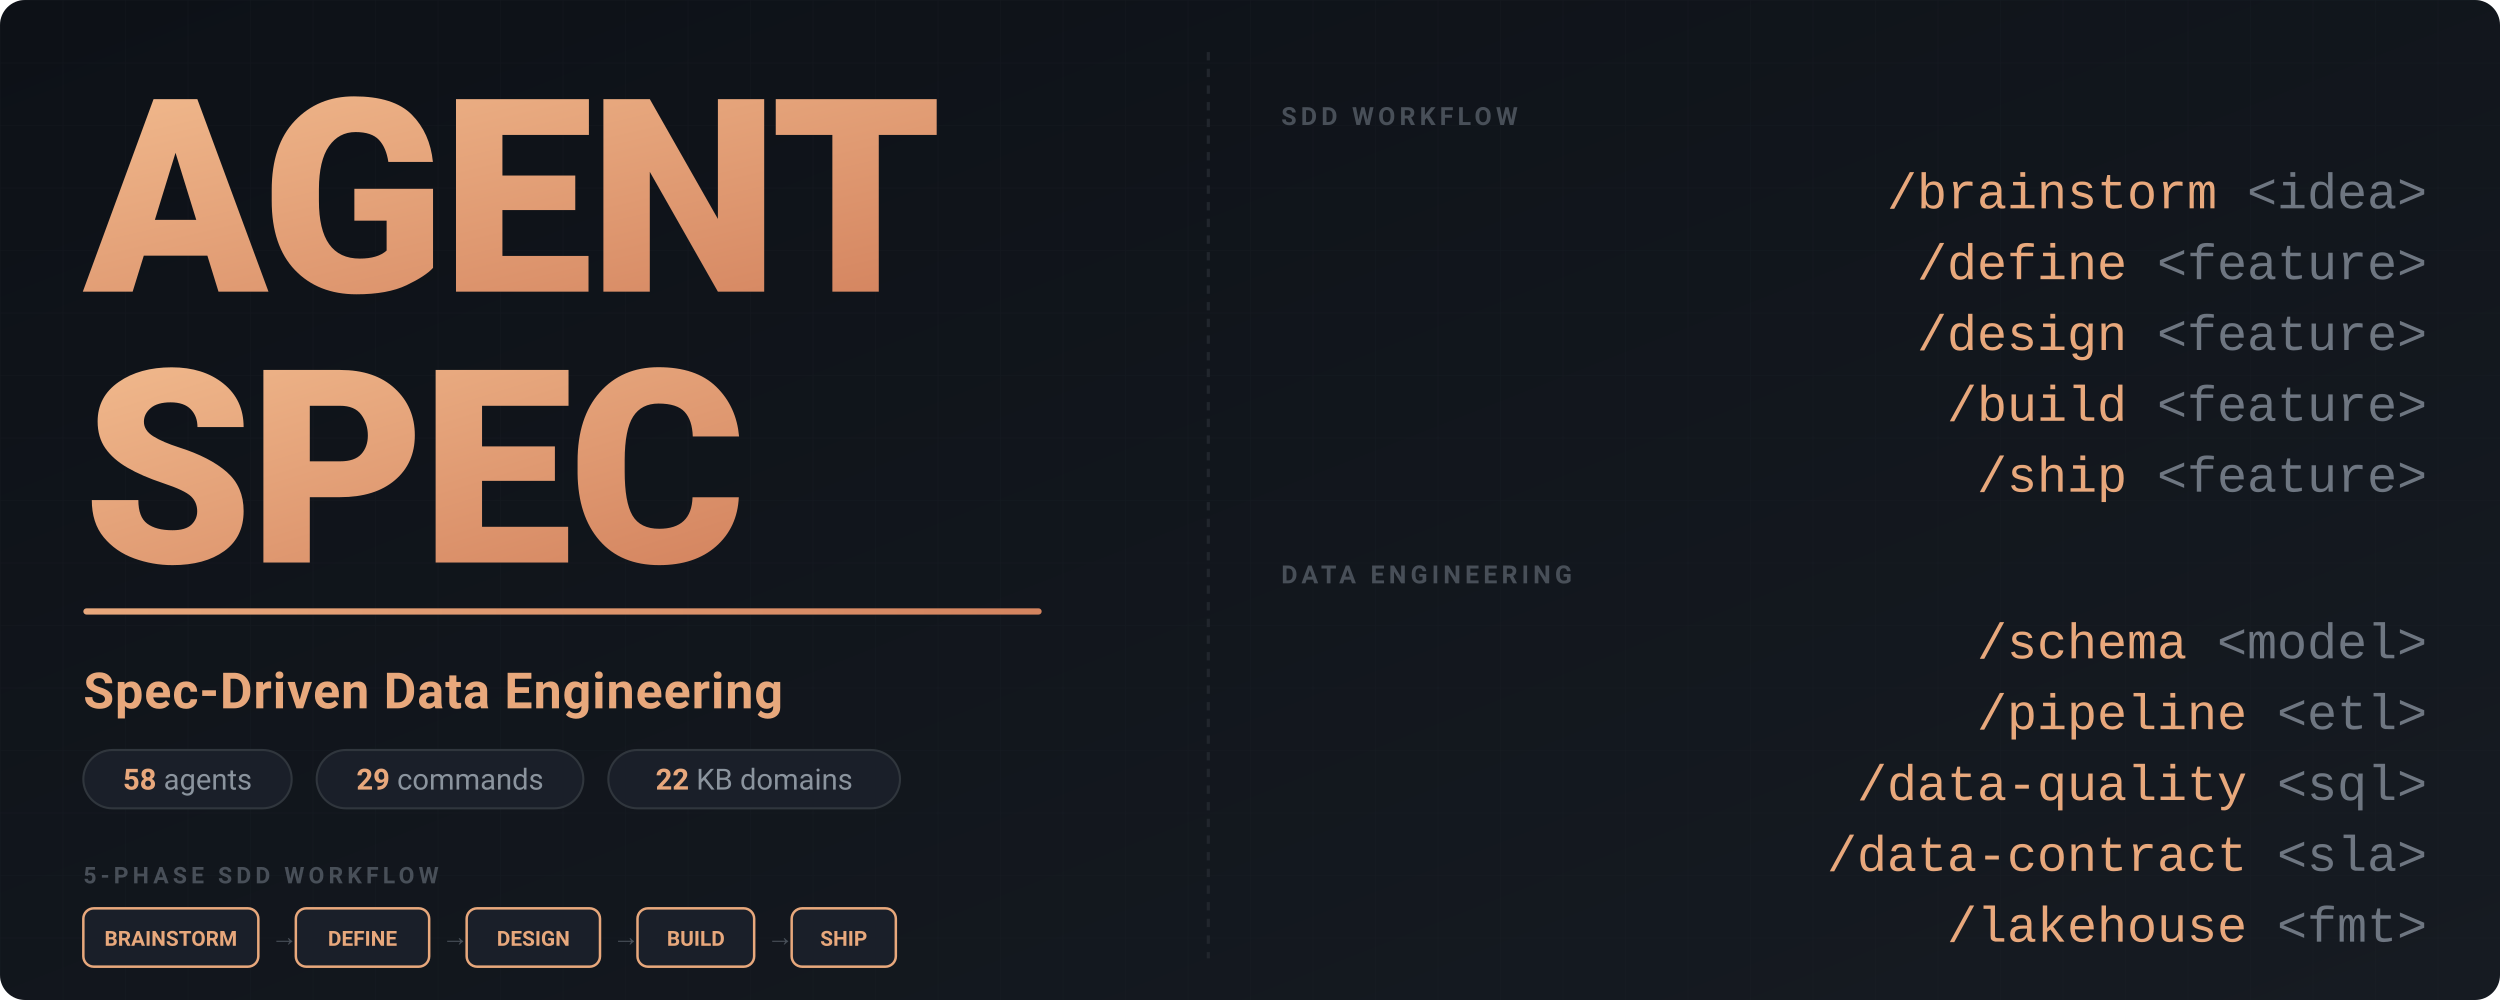
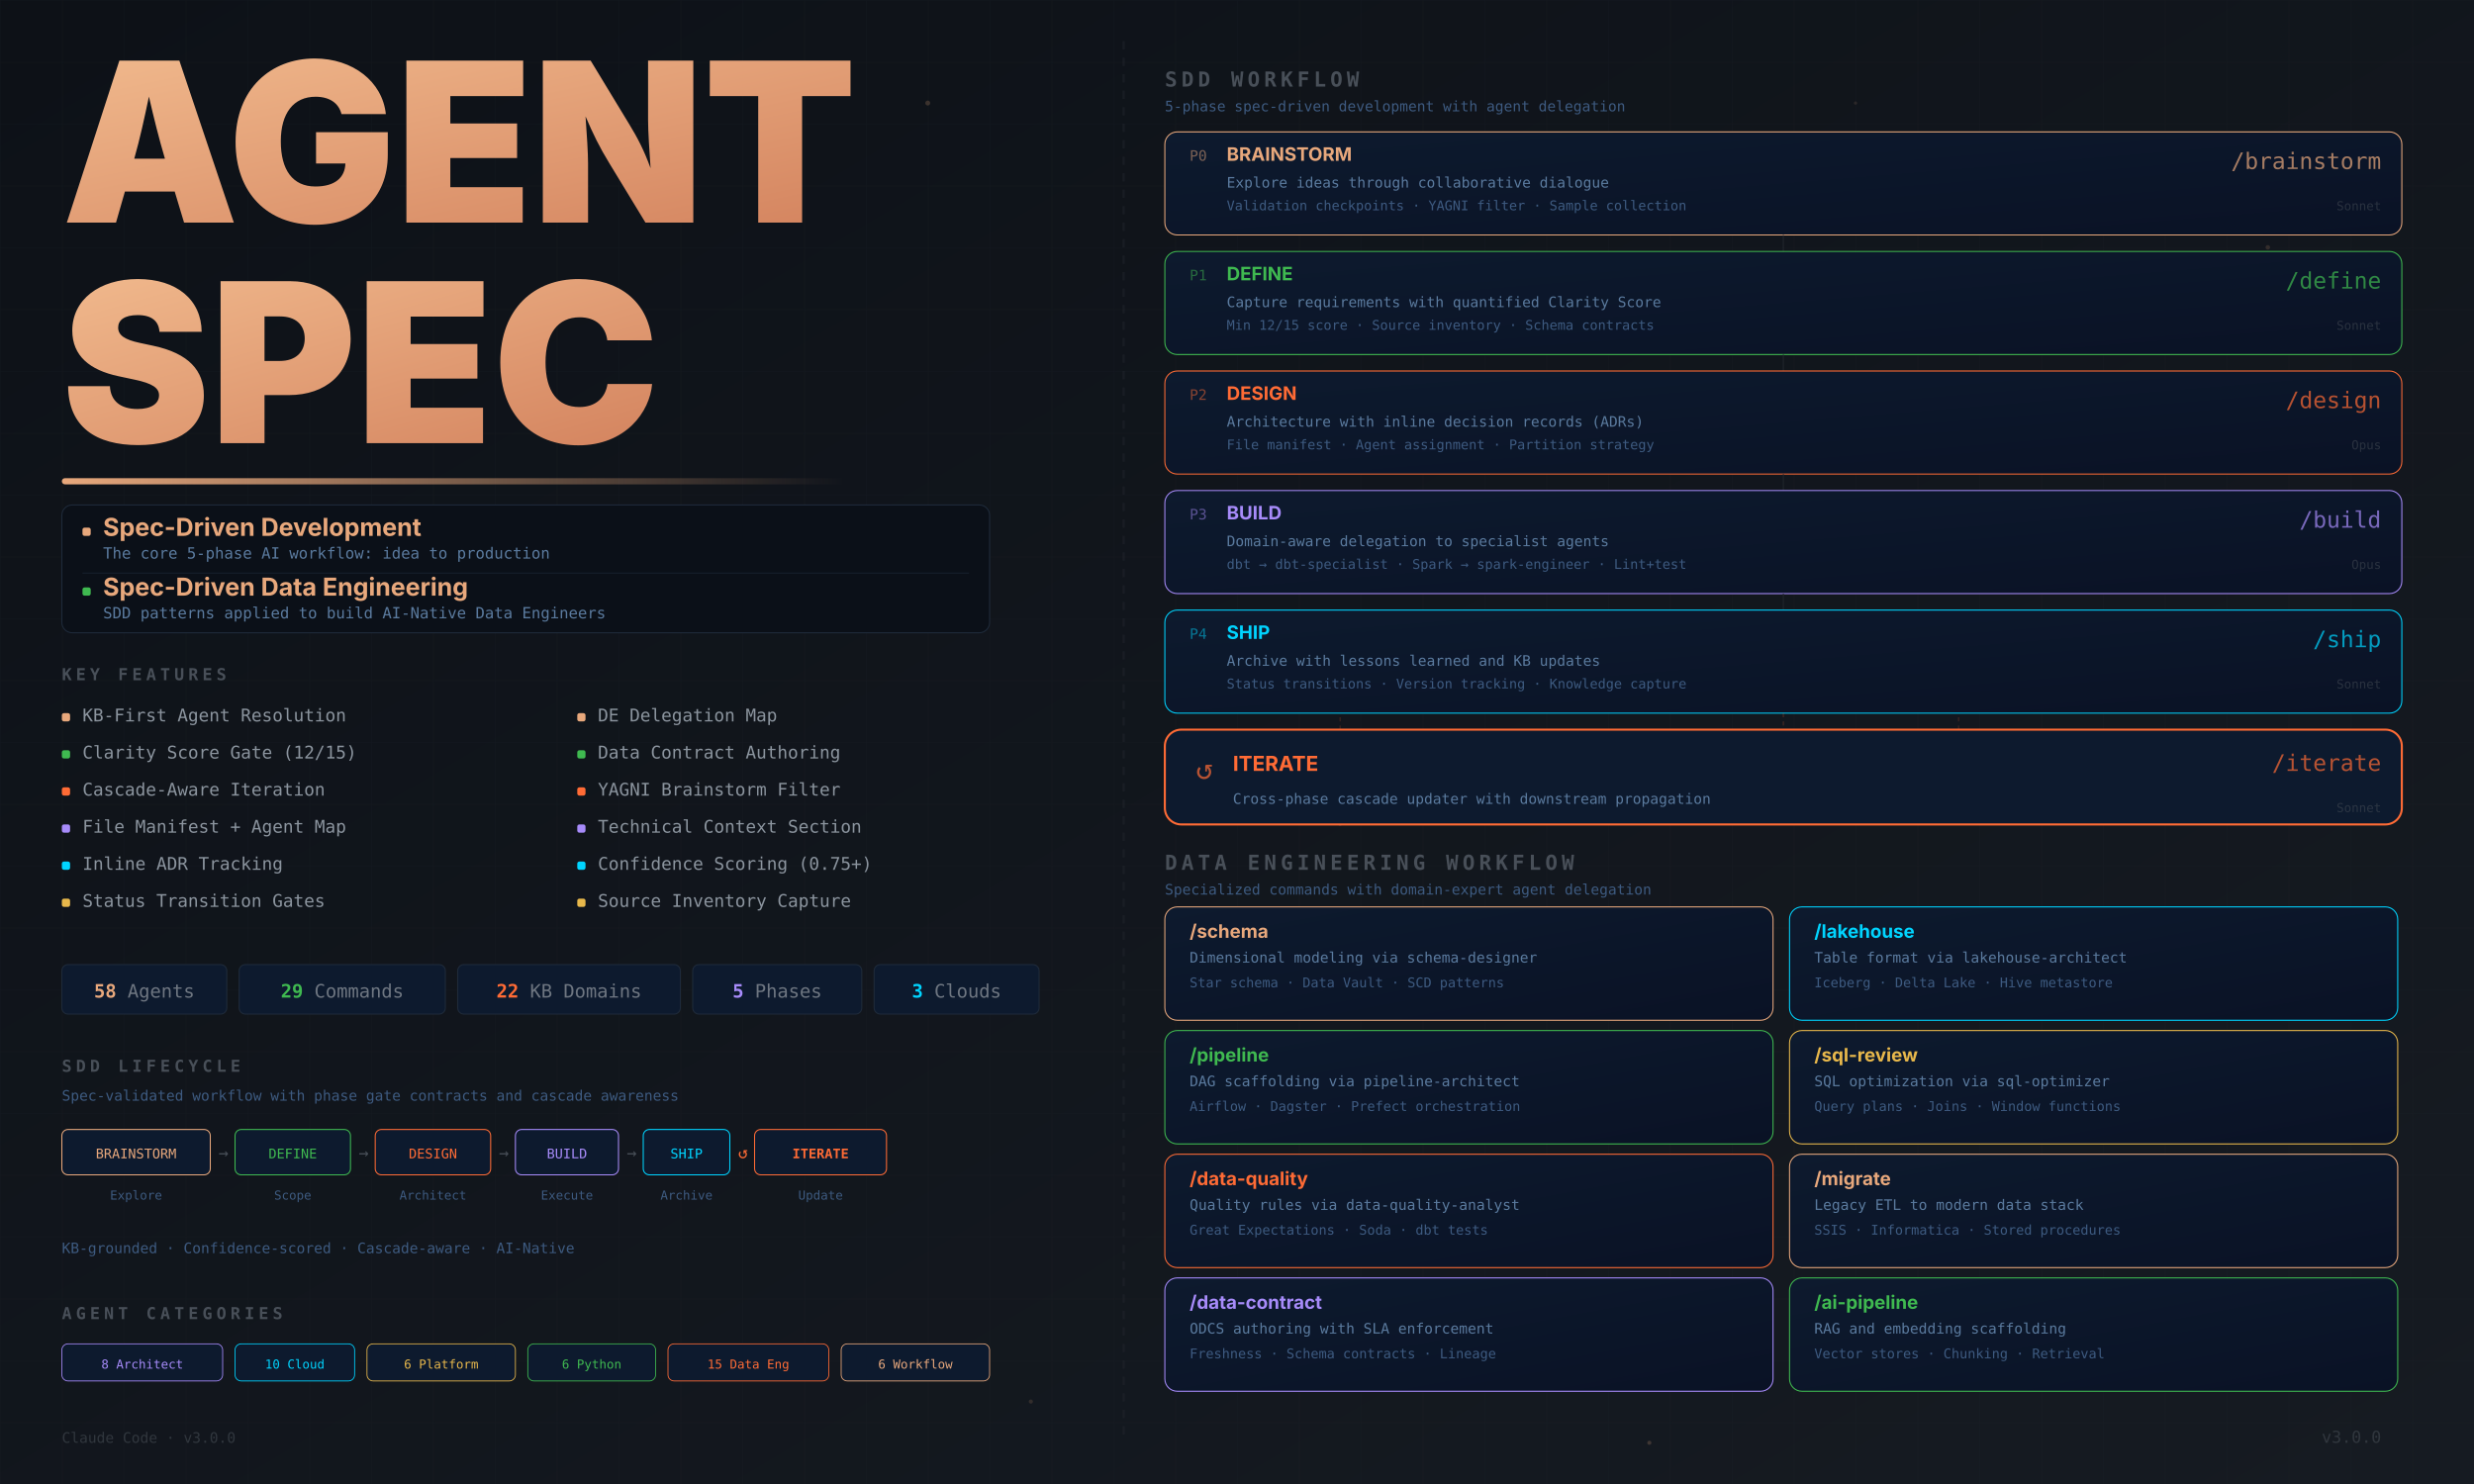
- <svg xmlns="http://www.w3.org/2000/svg" viewBox="0 0 1200 480" width="1200" height="480">
+ <svg xmlns="http://www.w3.org/2000/svg" viewBox="0 0 1200 720" width="1200" height="720">
  <defs>
-     <linearGradient id="bgGrad" x1="0%" y1="0%" x2="100%" y2="100%">
-       <stop offset="0%" style="stop-color:#0d1117" />
-       <stop offset="100%" style="stop-color:#161b22" />
-     </linearGradient>
-     <linearGradient id="accentGrad" x1="0%" y1="0%" x2="100%" y2="0%">
-       <stop offset="0%" style="stop-color:#e8a87c" />
-       <stop offset="100%" style="stop-color:#d4845f" />
-     </linearGradient>
-     <linearGradient id="titleFade" x1="0%" y1="0%" x2="100%" y2="100%">
-       <stop offset="0%" style="stop-color:#f0b88c" />
-       <stop offset="100%" style="stop-color:#d4845f" />
-     </linearGradient>
+     <linearGradient id="bg" x1="0%" y1="0%" x2="100%" y2="100%">
+       <stop offset="0%" stop-color="#0d1117" />
+       <stop offset="100%" stop-color="#161b22" />
+     </linearGradient>
+     <linearGradient id="titleGrad" x1="0%" y1="0%" x2="100%" y2="100%">
+       <stop offset="0%" stop-color="#f0b88c" />
+       <stop offset="100%" stop-color="#d4845f" />
+     </linearGradient>
+     <linearGradient id="cardBg" x1="0%" y1="0%" x2="100%" y2="100%">
+       <stop offset="0%" stop-color="#0d1a2e" />
+       <stop offset="100%" stop-color="#0a1225" />
+     </linearGradient>
+     <linearGradient id="accentFade" x1="0%" y1="0%" x2="100%" y2="0%">
+       <stop offset="0%" stop-color="#e8a87c" />
+       <stop offset="100%" stop-color="#e8a87c" stop-opacity="0" />
+     </linearGradient>
+     <radialGradient id="iterateGlow" cx="50%" cy="50%" r="60%">
+       <stop offset="0%" stop-color="#ff6b35" stop-opacity="0.05" />
+       <stop offset="100%" stop-color="#ff6b35" stop-opacity="0" />
+     </radialGradient>
+     <pattern id="grid" width="30" height="30" patternUnits="userSpaceOnUse">
+       <path d="M 30 0 L 0 0 0 30" fill="none" stroke="#21262d" stroke-width="0.5" />
+     </pattern>
  </defs>
-   <rect width="1200" height="480" fill="url(#bgGrad)" rx="12" />
-   <pattern id="grid" width="30" height="30" patternUnits="userSpaceOnUse">
-     <path d="M 30 0 L 0 0 0 30" fill="none" stroke="#21262d" stroke-width="0.5" />
-   </pattern>
-   <rect width="1200" height="480" fill="url(#grid)" rx="12" opacity="0.3" />
-   <text x="40" y="140" font-family="system-ui, -apple-system, 'Segoe UI', Roboto, 'Helvetica Neue', Arial, sans-serif" font-size="130" fill="url(#titleFade)" font-weight="900" letter-spacing="-2">AGENT</text>
-   <text x="40" y="270" font-family="system-ui, -apple-system, 'Segoe UI', Roboto, 'Helvetica Neue', Arial, sans-serif" font-size="130" fill="url(#titleFade)" font-weight="900" letter-spacing="-2">SPEC</text>
-   <rect x="40" y="292" width="460" height="3" fill="url(#accentGrad)" rx="1.5" />
-   <text x="40" y="340" font-family="system-ui, -apple-system, 'Segoe UI', Roboto, 'Helvetica Neue', Arial, sans-serif" font-size="24" fill="#e8a87c" font-weight="600" letter-spacing="0.5">Spec-Driven Data Engineering</text>
-   <g font-family="system-ui, -apple-system, 'Segoe UI', Roboto, 'Helvetica Neue', Arial, sans-serif" font-size="14">
-     <rect x="40" y="360" width="100" height="28" fill="#1a1f29" stroke="#30363d" stroke-width="1" rx="14" />
-     <text x="90" y="379" text-anchor="middle" fill="#8b949e">
-       <tspan fill="#e8a87c" font-weight="bold">58</tspan> agents</text>
-     <rect x="152" y="360" width="128" height="28" fill="#1a1f29" stroke="#30363d" stroke-width="1" rx="14" />
-     <text x="216" y="379" text-anchor="middle" fill="#8b949e">
-       <tspan fill="#e8a87c" font-weight="bold">29</tspan> commands</text>
-     <rect x="292" y="360" width="140" height="28" fill="#1a1f29" stroke="#30363d" stroke-width="1" rx="14" />
-     <text x="362" y="379" text-anchor="middle" fill="#8b949e">
-       <tspan fill="#e8a87c" font-weight="bold">22</tspan> KB domains</text>
-   </g>
-   <g font-family="system-ui, -apple-system, 'Segoe UI', Roboto, 'Helvetica Neue', Arial, sans-serif">
-     <text x="40" y="424" font-size="11" fill="#484f58" font-weight="bold" letter-spacing="2">5-PHASE SDD WORKFLOW</text>
-     <rect x="40" y="436" width="84" height="28" fill="#1a1f29" stroke="#e8a87c" stroke-width="1.2" rx="5" />
-     <text x="82" y="454" font-size="10" fill="#e8a87c" text-anchor="middle" font-weight="bold">BRAINSTORM</text>
-     <text x="130" y="454" font-size="13" fill="#484f58">→</text>
-     <rect x="142" y="436" width="64" height="28" fill="#1a1f29" stroke="#e8a87c" stroke-width="1.2" rx="5" />
-     <text x="174" y="454" font-size="10" fill="#e8a87c" text-anchor="middle" font-weight="bold">DEFINE</text>
-     <text x="212" y="454" font-size="13" fill="#484f58">→</text>
-     <rect x="224" y="436" width="64" height="28" fill="#1a1f29" stroke="#e8a87c" stroke-width="1.2" rx="5" />
-     <text x="256" y="454" font-size="10" fill="#e8a87c" text-anchor="middle" font-weight="bold">DESIGN</text>
-     <text x="294" y="454" font-size="13" fill="#484f58">→</text>
-     <rect x="306" y="436" width="56" height="28" fill="#1a1f29" stroke="#e8a87c" stroke-width="1.2" rx="5" />
-     <text x="334" y="454" font-size="10" fill="#e8a87c" text-anchor="middle" font-weight="bold">BUILD</text>
-     <text x="368" y="454" font-size="13" fill="#484f58">→</text>
-     <rect x="380" y="436" width="50" height="28" fill="#1a1f29" stroke="#e8a87c" stroke-width="1.2" rx="5" />
-     <text x="405" y="454" font-size="10" fill="#e8a87c" text-anchor="middle" font-weight="bold">SHIP</text>
-   </g>
-   <line x1="580" y1="25" x2="580" y2="460" stroke="#21262d" stroke-width="1.5" stroke-dasharray="4,4" />
-   <text x="615" y="60" font-family="system-ui, -apple-system, 'Segoe UI', Roboto, sans-serif" font-size="12" fill="#484f58" font-weight="bold" letter-spacing="2">SDD WORKFLOW</text>
-   <g font-family="'SFMono-Regular', 'Cascadia Code', 'Fira Code', 'Courier New', monospace" font-size="24">
-     <text x="1165" y="100" text-anchor="end" fill="#6e7681">
-       <tspan fill="#e8a87c">/brainstorm</tspan> &lt;idea&gt;</text>
-     <text x="1165" y="134" text-anchor="end" fill="#6e7681">
-       <tspan fill="#e8a87c">/define</tspan> &lt;feature&gt;</text>
-     <text x="1165" y="168" text-anchor="end" fill="#6e7681">
-       <tspan fill="#e8a87c">/design</tspan> &lt;feature&gt;</text>
-     <text x="1165" y="202" text-anchor="end" fill="#6e7681">
-       <tspan fill="#e8a87c">/build</tspan> &lt;feature&gt;</text>
-     <text x="1165" y="236" text-anchor="end" fill="#6e7681">
-       <tspan fill="#e8a87c">/ship</tspan> &lt;feature&gt;</text>
-   </g>
-   <text x="615" y="280" font-family="system-ui, -apple-system, 'Segoe UI', Roboto, sans-serif" font-size="12" fill="#484f58" font-weight="bold" letter-spacing="2">DATA ENGINEERING</text>
-   <g font-family="'SFMono-Regular', 'Cascadia Code', 'Fira Code', 'Courier New', monospace" font-size="24">
-     <text x="1165" y="316" text-anchor="end" fill="#6e7681">
-       <tspan fill="#e8a87c">/schema</tspan> &lt;model&gt;</text>
-     <text x="1165" y="350" text-anchor="end" fill="#6e7681">
-       <tspan fill="#e8a87c">/pipeline</tspan> &lt;etl&gt;</text>
-     <text x="1165" y="384" text-anchor="end" fill="#6e7681">
-       <tspan fill="#e8a87c">/data-quality</tspan> &lt;sql&gt;</text>
-     <text x="1165" y="418" text-anchor="end" fill="#6e7681">
-       <tspan fill="#e8a87c">/data-contract</tspan> &lt;sla&gt;</text>
-     <text x="1165" y="452" text-anchor="end" fill="#6e7681">
-       <tspan fill="#e8a87c">/lakehouse</tspan> &lt;fmt&gt;</text>
-   </g>
+   <rect width="1200" height="720" fill="url(#bg)" />
+   <rect width="1200" height="720" fill="url(#grid)" opacity="0.25" />
+   <circle cx="80" cy="60" r="1" fill="#e8a87c" opacity="0.15" />
+   <circle cx="220" cy="140" r="0.8" fill="#e8a87c" opacity="0.1" />
+   <circle cx="450" cy="50" r="1.2" fill="#e8a87c" opacity="0.2" />
+   <circle cx="350" cy="400" r="0.8" fill="#e8a87c" opacity="0.12" />
+   <circle cx="500" cy="680" r="1" fill="#e8a87c" opacity="0.15" />
+   <circle cx="150" cy="550" r="0.9" fill="#e8a87c" opacity="0.1" />
+   <circle cx="700" cy="80" r="1" fill="#e8a87c" opacity="0.18" />
+   <circle cx="900" cy="50" r="0.8" fill="#e8a87c" opacity="0.12" />
+   <circle cx="1100" cy="120" r="1.1" fill="#e8a87c" opacity="0.15" />
+   <circle cx="1050" cy="650" r="0.9" fill="#e8a87c" opacity="0.1" />
+   <circle cx="800" cy="700" r="1" fill="#e8a87c" opacity="0.2" />
+   <circle cx="650" cy="400" r="0.8" fill="#e8a87c" opacity="0.12" />
+   <text x="30" y="108" font-family="system-ui, -apple-system, sans-serif" font-size="108" font-weight="900" fill="url(#titleGrad)">AGENT</text>
+   <text x="30" y="215" font-family="system-ui, -apple-system, sans-serif" font-size="108" font-weight="900" fill="url(#titleGrad)">SPEC</text>
+   <rect x="30" y="232" width="380" height="3" rx="1.5" fill="url(#accentFade)" />
+   <rect x="30" y="245" width="450" height="62" rx="5" fill="#0b1018" stroke="#1e2a3a" stroke-width="0.5" />
+   <rect x="40" y="256" width="4" height="4" rx="1" fill="#e8a87c" />
+   <text x="50" y="260" font-family="system-ui, -apple-system, sans-serif" font-size="12" font-weight="bold" fill="#e8a87c">Spec-Driven Development</text>
+   <text x="50" y="271" font-family="ui-monospace, monospace" font-size="7.5" fill="#5a7a9e">The core 5-phase AI workflow: idea to production</text>
+   <line x1="40" y1="278" x2="470" y2="278" stroke="#1e2a3a" stroke-width="0.3" />
+   <rect x="40" y="285" width="4" height="4" rx="1" fill="#3fb950" />
+   <text x="50" y="289" font-family="system-ui, -apple-system, sans-serif" font-size="12" font-weight="bold" fill="#e8a87c">Spec-Driven Data Engineering</text>
+   <text x="50" y="300" font-family="ui-monospace, monospace" font-size="7.5" fill="#5a7a9e">SDD patterns applied to build AI-Native Data Engineers</text>
+   <text x="30" y="330" font-family="ui-monospace, monospace" font-size="8" font-weight="bold" fill="#484f58" letter-spacing="2">KEY FEATURES</text>
+   <rect x="30" y="346" width="4" height="4" rx="1" fill="#e8a87c" />
+   <text x="40" y="350" font-family="ui-monospace, monospace" font-size="8.5" fill="#8b949e">KB-First Agent Resolution</text>
+   <rect x="30" y="364" width="4" height="4" rx="1" fill="#3fb950" />
+   <text x="40" y="368" font-family="ui-monospace, monospace" font-size="8.5" fill="#8b949e">Clarity Score Gate (12/15)</text>
+   <rect x="30" y="382" width="4" height="4" rx="1" fill="#ff6b35" />
+   <text x="40" y="386" font-family="ui-monospace, monospace" font-size="8.5" fill="#8b949e">Cascade-Aware Iteration</text>
+   <rect x="30" y="400" width="4" height="4" rx="1" fill="#a78bfa" />
+   <text x="40" y="404" font-family="ui-monospace, monospace" font-size="8.5" fill="#8b949e">File Manifest + Agent Map</text>
+   <rect x="30" y="418" width="4" height="4" rx="1" fill="#00d4ff" />
+   <text x="40" y="422" font-family="ui-monospace, monospace" font-size="8.5" fill="#8b949e">Inline ADR Tracking</text>
+   <rect x="30" y="436" width="4" height="4" rx="1" fill="#e8b84b" />
+   <text x="40" y="440" font-family="ui-monospace, monospace" font-size="8.5" fill="#8b949e">Status Transition Gates</text>
+   <rect x="280" y="346" width="4" height="4" rx="1" fill="#e8a87c" />
+   <text x="290" y="350" font-family="ui-monospace, monospace" font-size="8.5" fill="#8b949e">DE Delegation Map</text>
+   <rect x="280" y="364" width="4" height="4" rx="1" fill="#3fb950" />
+   <text x="290" y="368" font-family="ui-monospace, monospace" font-size="8.5" fill="#8b949e">Data Contract Authoring</text>
+   <rect x="280" y="382" width="4" height="4" rx="1" fill="#ff6b35" />
+   <text x="290" y="386" font-family="ui-monospace, monospace" font-size="8.5" fill="#8b949e">YAGNI Brainstorm Filter</text>
+   <rect x="280" y="400" width="4" height="4" rx="1" fill="#a78bfa" />
+   <text x="290" y="404" font-family="ui-monospace, monospace" font-size="8.5" fill="#8b949e">Technical Context Section</text>
+   <rect x="280" y="418" width="4" height="4" rx="1" fill="#00d4ff" />
+   <text x="290" y="422" font-family="ui-monospace, monospace" font-size="8.5" fill="#8b949e">Confidence Scoring (0.75+)</text>
+   <rect x="280" y="436" width="4" height="4" rx="1" fill="#e8b84b" />
+   <text x="290" y="440" font-family="ui-monospace, monospace" font-size="8.5" fill="#8b949e">Source Inventory Capture</text>
+   <rect x="30" y="468" width="80" height="24" rx="3" fill="#0d1a2e" stroke="#1e2a3a" stroke-width="0.5" />
+   <text x="70" y="484" font-family="ui-monospace, monospace" font-size="9" fill="#6e7681" text-anchor="middle">
+     <tspan font-weight="bold" fill="#e8a87c">58</tspan> Agents</text>
+   <rect x="116" y="468" width="100" height="24" rx="3" fill="#0d1a2e" stroke="#1e2a3a" stroke-width="0.5" />
+   <text x="166" y="484" font-family="ui-monospace, monospace" font-size="9" fill="#6e7681" text-anchor="middle">
+     <tspan font-weight="bold" fill="#3fb950">29</tspan> Commands</text>
+   <rect x="222" y="468" width="108" height="24" rx="3" fill="#0d1a2e" stroke="#1e2a3a" stroke-width="0.5" />
+   <text x="276" y="484" font-family="ui-monospace, monospace" font-size="9" fill="#6e7681" text-anchor="middle">
+     <tspan font-weight="bold" fill="#ff6b35">22</tspan> KB Domains</text>
+   <rect x="336" y="468" width="82" height="24" rx="3" fill="#0d1a2e" stroke="#1e2a3a" stroke-width="0.5" />
+   <text x="377" y="484" font-family="ui-monospace, monospace" font-size="9" fill="#6e7681" text-anchor="middle">
+     <tspan font-weight="bold" fill="#a78bfa">5</tspan> Phases</text>
+   <rect x="424" y="468" width="80" height="24" rx="3" fill="#0d1a2e" stroke="#1e2a3a" stroke-width="0.5" />
+   <text x="464" y="484" font-family="ui-monospace, monospace" font-size="9" fill="#6e7681" text-anchor="middle">
+     <tspan font-weight="bold" fill="#00d4ff">3</tspan> Clouds</text>
+   <text x="30" y="520" font-family="ui-monospace, monospace" font-size="8" font-weight="bold" fill="#484f58" letter-spacing="2">SDD LIFECYCLE</text>
+   <text x="30" y="534" font-family="ui-monospace, monospace" font-size="7" fill="#3d5a80">Spec-validated workflow with phase gate contracts and cascade awareness</text>
+   <rect x="30" y="548" width="72" height="22" rx="3" fill="#0d1a2e" stroke="#e8a87c" stroke-width="0.5" />
+   <text x="66" y="562" font-family="ui-monospace, monospace" font-size="6.5" fill="#e8a87c" text-anchor="middle">BRAINSTORM</text>
+   <text x="106" y="562" font-family="ui-monospace, monospace" font-size="8" fill="#484f58">→</text>
+   <rect x="114" y="548" width="56" height="22" rx="3" fill="#0d1a2e" stroke="#3fb950" stroke-width="0.5" />
+   <text x="142" y="562" font-family="ui-monospace, monospace" font-size="6.5" fill="#3fb950" text-anchor="middle">DEFINE</text>
+   <text x="174" y="562" font-family="ui-monospace, monospace" font-size="8" fill="#484f58">→</text>
+   <rect x="182" y="548" width="56" height="22" rx="3" fill="#0d1a2e" stroke="#ff6b35" stroke-width="0.5" />
+   <text x="210" y="562" font-family="ui-monospace, monospace" font-size="6.5" fill="#ff6b35" text-anchor="middle">DESIGN</text>
+   <text x="242" y="562" font-family="ui-monospace, monospace" font-size="8" fill="#484f58">→</text>
+   <rect x="250" y="548" width="50" height="22" rx="3" fill="#0d1a2e" stroke="#a78bfa" stroke-width="0.5" />
+   <text x="275" y="562" font-family="ui-monospace, monospace" font-size="6.5" fill="#a78bfa" text-anchor="middle">BUILD</text>
+   <text x="304" y="562" font-family="ui-monospace, monospace" font-size="8" fill="#484f58">→</text>
+   <rect x="312" y="548" width="42" height="22" rx="3" fill="#0d1a2e" stroke="#00d4ff" stroke-width="0.5" />
+   <text x="333" y="562" font-family="ui-monospace, monospace" font-size="6.5" fill="#00d4ff" text-anchor="middle">SHIP</text>
+   <text x="358" y="562" font-family="ui-monospace, monospace" font-size="8" fill="#ff6b35">↺</text>
+   <rect x="366" y="548" width="64" height="22" rx="3" fill="#0d1a2e" stroke="#ff6b35" stroke-width="0.5" />
+   <text x="398" y="562" font-family="ui-monospace, monospace" font-size="6.5" font-weight="bold" fill="#ff6b35" text-anchor="middle">ITERATE</text>
+   <text x="66" y="582" font-family="ui-monospace, monospace" font-size="6" fill="#3d5a80" text-anchor="middle">Explore</text>
+   <text x="142" y="582" font-family="ui-monospace, monospace" font-size="6" fill="#3d5a80" text-anchor="middle">Scope</text>
+   <text x="210" y="582" font-family="ui-monospace, monospace" font-size="6" fill="#3d5a80" text-anchor="middle">Architect</text>
+   <text x="275" y="582" font-family="ui-monospace, monospace" font-size="6" fill="#3d5a80" text-anchor="middle">Execute</text>
+   <text x="333" y="582" font-family="ui-monospace, monospace" font-size="6" fill="#3d5a80" text-anchor="middle">Archive</text>
+   <text x="398" y="582" font-family="ui-monospace, monospace" font-size="6" fill="#3d5a80" text-anchor="middle">Update</text>
+   <text x="30" y="608" font-family="ui-monospace, monospace" font-size="7" fill="#3d5a80">KB-grounded · Confidence-scored · Cascade-aware · AI-Native</text>
+   <text x="30" y="640" font-family="ui-monospace, monospace" font-size="8" font-weight="bold" fill="#484f58" letter-spacing="2">AGENT CATEGORIES</text>
+   <rect x="30" y="652" width="78" height="18" rx="3" fill="#0d1a2e" stroke="#a78bfa" stroke-width="0.4" />
+   <text x="69" y="664" font-family="ui-monospace, monospace" font-size="6" fill="#a78bfa" text-anchor="middle">8 Architect</text>
+   <rect x="114" y="652" width="58" height="18" rx="3" fill="#0d1a2e" stroke="#00d4ff" stroke-width="0.4" />
+   <text x="143" y="664" font-family="ui-monospace, monospace" font-size="6" fill="#00d4ff" text-anchor="middle">10 Cloud</text>
+   <rect x="178" y="652" width="72" height="18" rx="3" fill="#0d1a2e" stroke="#e8b84b" stroke-width="0.4" />
+   <text x="214" y="664" font-family="ui-monospace, monospace" font-size="6" fill="#e8b84b" text-anchor="middle">6 Platform</text>
+   <rect x="256" y="652" width="62" height="18" rx="3" fill="#0d1a2e" stroke="#3fb950" stroke-width="0.4" />
+   <text x="287" y="664" font-family="ui-monospace, monospace" font-size="6" fill="#3fb950" text-anchor="middle">6 Python</text>
+   <rect x="324" y="652" width="78" height="18" rx="3" fill="#0d1a2e" stroke="#ff6b35" stroke-width="0.4" />
+   <text x="363" y="664" font-family="ui-monospace, monospace" font-size="6" fill="#ff6b35" text-anchor="middle">15 Data Eng</text>
+   <rect x="408" y="652" width="72" height="18" rx="3" fill="#0d1a2e" stroke="#e8a87c" stroke-width="0.4" />
+   <text x="444" y="664" font-family="ui-monospace, monospace" font-size="6" fill="#e8a87c" text-anchor="middle">6 Workflow</text>
+   <text x="30" y="700" font-family="ui-monospace, monospace" font-size="7" fill="#30363d">Claude Code · v3.0.0</text>
+   <line x1="545" y1="20" x2="545" y2="700" stroke="#21262d" stroke-width="1" stroke-dasharray="4,4" opacity="0.5" />
+   <text x="565" y="42" font-family="ui-monospace, monospace" font-size="10" font-weight="bold" fill="#484f58" letter-spacing="2">SDD WORKFLOW</text>
+   <text x="565" y="54" font-family="ui-monospace, monospace" font-size="7" fill="#3d5a80">5-phase spec-driven development with agent delegation</text>
+   <rect x="565" y="64" width="600" height="50" rx="6" fill="url(#cardBg)" stroke="#e8a87c" stroke-width="0.5" />
+   <text x="577" y="78" font-family="ui-monospace, monospace" font-size="7" fill="#e8a87c" opacity="0.5">P0</text>
+   <text x="595" y="78" font-family="system-ui, -apple-system, sans-serif" font-size="9" font-weight="bold" fill="#e8a87c">BRAINSTORM</text>
+   <text x="595" y="91" font-family="ui-monospace, monospace" font-size="7" fill="#5a7a9e">Explore ideas through collaborative dialogue</text>
+   <text x="595" y="102" font-family="ui-monospace, monospace" font-size="6.5" fill="#3d5a80">Validation checkpoints · YAGNI filter · Sample collection</text>
+   <text x="1155" y="82" font-family="ui-monospace, monospace" font-size="11" fill="#e8a87c" opacity="0.7" text-anchor="end">/brainstorm</text>
+   <text x="1155" y="102" font-family="ui-monospace, monospace" font-size="6" fill="#484f58" opacity="0.5" text-anchor="end">Sonnet</text>
+   <line x1="865" y1="114" x2="865" y2="122" stroke="#21262d" stroke-width="0.5" />
+   <rect x="565" y="122" width="600" height="50" rx="6" fill="url(#cardBg)" stroke="#3fb950" stroke-width="0.5" />
+   <text x="577" y="136" font-family="ui-monospace, monospace" font-size="7" fill="#3fb950" opacity="0.5">P1</text>
+   <text x="595" y="136" font-family="system-ui, -apple-system, sans-serif" font-size="9" font-weight="bold" fill="#3fb950">DEFINE</text>
+   <text x="595" y="149" font-family="ui-monospace, monospace" font-size="7" fill="#5a7a9e">Capture requirements with quantified Clarity Score</text>
+   <text x="595" y="160" font-family="ui-monospace, monospace" font-size="6.5" fill="#3d5a80">Min 12/15 score · Source inventory · Schema contracts</text>
+   <text x="1155" y="140" font-family="ui-monospace, monospace" font-size="11" fill="#3fb950" opacity="0.7" text-anchor="end">/define</text>
+   <text x="1155" y="160" font-family="ui-monospace, monospace" font-size="6" fill="#484f58" opacity="0.5" text-anchor="end">Sonnet</text>
+   <line x1="865" y1="172" x2="865" y2="180" stroke="#21262d" stroke-width="0.5" />
+   <rect x="565" y="180" width="600" height="50" rx="6" fill="url(#cardBg)" stroke="#ff6b35" stroke-width="0.5" />
+   <text x="577" y="194" font-family="ui-monospace, monospace" font-size="7" fill="#ff6b35" opacity="0.5">P2</text>
+   <text x="595" y="194" font-family="system-ui, -apple-system, sans-serif" font-size="9" font-weight="bold" fill="#ff6b35">DESIGN</text>
+   <text x="595" y="207" font-family="ui-monospace, monospace" font-size="7" fill="#5a7a9e">Architecture with inline decision records (ADRs)</text>
+   <text x="595" y="218" font-family="ui-monospace, monospace" font-size="6.5" fill="#3d5a80">File manifest · Agent assignment · Partition strategy</text>
+   <text x="1155" y="198" font-family="ui-monospace, monospace" font-size="11" fill="#ff6b35" opacity="0.7" text-anchor="end">/design</text>
+   <text x="1155" y="218" font-family="ui-monospace, monospace" font-size="6" fill="#484f58" opacity="0.5" text-anchor="end">Opus</text>
+   <line x1="865" y1="230" x2="865" y2="238" stroke="#21262d" stroke-width="0.5" />
+   <rect x="565" y="238" width="600" height="50" rx="6" fill="url(#cardBg)" stroke="#a78bfa" stroke-width="0.5" />
+   <text x="577" y="252" font-family="ui-monospace, monospace" font-size="7" fill="#a78bfa" opacity="0.5">P3</text>
+   <text x="595" y="252" font-family="system-ui, -apple-system, sans-serif" font-size="9" font-weight="bold" fill="#a78bfa">BUILD</text>
+   <text x="595" y="265" font-family="ui-monospace, monospace" font-size="7" fill="#5a7a9e">Domain-aware delegation to specialist agents</text>
+   <text x="595" y="276" font-family="ui-monospace, monospace" font-size="6.5" fill="#3d5a80">dbt → dbt-specialist · Spark → spark-engineer · Lint+test</text>
+   <text x="1155" y="256" font-family="ui-monospace, monospace" font-size="11" fill="#a78bfa" opacity="0.7" text-anchor="end">/build</text>
+   <text x="1155" y="276" font-family="ui-monospace, monospace" font-size="6" fill="#484f58" opacity="0.5" text-anchor="end">Opus</text>
+   <line x1="865" y1="288" x2="865" y2="296" stroke="#21262d" stroke-width="0.5" />
+   <rect x="565" y="296" width="600" height="50" rx="6" fill="url(#cardBg)" stroke="#00d4ff" stroke-width="0.5" />
+   <text x="577" y="310" font-family="ui-monospace, monospace" font-size="7" fill="#00d4ff" opacity="0.5">P4</text>
+   <text x="595" y="310" font-family="system-ui, -apple-system, sans-serif" font-size="9" font-weight="bold" fill="#00d4ff">SHIP</text>
+   <text x="595" y="323" font-family="ui-monospace, monospace" font-size="7" fill="#5a7a9e">Archive with lessons learned and KB updates</text>
+   <text x="595" y="334" font-family="ui-monospace, monospace" font-size="6.5" fill="#3d5a80">Status transitions · Version tracking · Knowledge capture</text>
+   <text x="1155" y="314" font-family="ui-monospace, monospace" font-size="11" fill="#00d4ff" opacity="0.7" text-anchor="end">/ship</text>
+   <text x="1155" y="334" font-family="ui-monospace, monospace" font-size="6" fill="#484f58" opacity="0.5" text-anchor="end">Sonnet</text>
+   <line x1="865" y1="346" x2="865" y2="354" stroke="#ff6b35" stroke-width="0.5" stroke-dasharray="2,2" opacity="0.25" />
+   <rect x="565" y="354" width="600" height="46" rx="8" fill="url(#iterateGlow)" />
+   <rect x="565" y="354" width="600" height="46" rx="8" fill="#0d1a2e" stroke="#ff6b35" stroke-width="1" />
+   <text x="580" y="378" font-family="ui-monospace, monospace" font-size="14" fill="#ff6b35" opacity="0.7">↺</text>
+   <text x="598" y="374" font-family="system-ui, -apple-system, sans-serif" font-size="10" font-weight="bold" fill="#ff6b35">ITERATE</text>
+   <text x="598" y="390" font-family="ui-monospace, monospace" font-size="7" fill="#5a7a9e">Cross-phase cascade updater with downstream propagation</text>
+   <text x="1155" y="374" font-family="ui-monospace, monospace" font-size="11" fill="#ff6b35" opacity="0.7" text-anchor="end">/iterate</text>
+   <text x="1155" y="394" font-family="ui-monospace, monospace" font-size="6" fill="#484f58" opacity="0.5" text-anchor="end">Sonnet</text>
+   <line x1="650" y1="354" x2="650" y2="346" stroke="#ff6b35" stroke-width="0.5" stroke-dasharray="2,2" opacity="0.2" />
+   <line x1="950" y1="354" x2="950" y2="346" stroke="#ff6b35" stroke-width="0.5" stroke-dasharray="2,2" opacity="0.2" />
+   <text x="565" y="422" font-family="ui-monospace, monospace" font-size="10" font-weight="bold" fill="#484f58" letter-spacing="2">DATA ENGINEERING WORKFLOW</text>
+   <text x="565" y="434" font-family="ui-monospace, monospace" font-size="7" fill="#3d5a80">Specialized commands with domain-expert agent delegation</text>
+   <rect x="565" y="440" width="295" height="55" rx="6" fill="url(#cardBg)" stroke="#e8a87c" stroke-width="0.5" />
+   <text x="577" y="455" font-family="system-ui, -apple-system, sans-serif" font-size="9" font-weight="bold" fill="#e8a87c">/schema</text>
+   <text x="577" y="467" font-family="ui-monospace, monospace" font-size="7" fill="#5a7a9e">Dimensional modeling via schema-designer</text>
+   <text x="577" y="479" font-family="ui-monospace, monospace" font-size="6.5" fill="#3d5a80">Star schema · Data Vault · SCD patterns</text>
+   <rect x="565" y="500" width="295" height="55" rx="6" fill="url(#cardBg)" stroke="#3fb950" stroke-width="0.5" />
+   <text x="577" y="515" font-family="system-ui, -apple-system, sans-serif" font-size="9" font-weight="bold" fill="#3fb950">/pipeline</text>
+   <text x="577" y="527" font-family="ui-monospace, monospace" font-size="7" fill="#5a7a9e">DAG scaffolding via pipeline-architect</text>
+   <text x="577" y="539" font-family="ui-monospace, monospace" font-size="6.5" fill="#3d5a80">Airflow · Dagster · Prefect orchestration</text>
+   <rect x="565" y="560" width="295" height="55" rx="6" fill="url(#cardBg)" stroke="#ff6b35" stroke-width="0.5" />
+   <text x="577" y="575" font-family="system-ui, -apple-system, sans-serif" font-size="9" font-weight="bold" fill="#ff6b35">/data-quality</text>
+   <text x="577" y="587" font-family="ui-monospace, monospace" font-size="7" fill="#5a7a9e">Quality rules via data-quality-analyst</text>
+   <text x="577" y="599" font-family="ui-monospace, monospace" font-size="6.5" fill="#3d5a80">Great Expectations · Soda · dbt tests</text>
+   <rect x="565" y="620" width="295" height="55" rx="6" fill="url(#cardBg)" stroke="#a78bfa" stroke-width="0.5" />
+   <text x="577" y="635" font-family="system-ui, -apple-system, sans-serif" font-size="9" font-weight="bold" fill="#a78bfa">/data-contract</text>
+   <text x="577" y="647" font-family="ui-monospace, monospace" font-size="7" fill="#5a7a9e">ODCS authoring with SLA enforcement</text>
+   <text x="577" y="659" font-family="ui-monospace, monospace" font-size="6.5" fill="#3d5a80">Freshness · Schema contracts · Lineage</text>
+   <rect x="868" y="440" width="295" height="55" rx="6" fill="url(#cardBg)" stroke="#00d4ff" stroke-width="0.5" />
+   <text x="880" y="455" font-family="system-ui, -apple-system, sans-serif" font-size="9" font-weight="bold" fill="#00d4ff">/lakehouse</text>
+   <text x="880" y="467" font-family="ui-monospace, monospace" font-size="7" fill="#5a7a9e">Table format via lakehouse-architect</text>
+   <text x="880" y="479" font-family="ui-monospace, monospace" font-size="6.5" fill="#3d5a80">Iceberg · Delta Lake · Hive metastore</text>
+   <rect x="868" y="500" width="295" height="55" rx="6" fill="url(#cardBg)" stroke="#e8b84b" stroke-width="0.5" />
+   <text x="880" y="515" font-family="system-ui, -apple-system, sans-serif" font-size="9" font-weight="bold" fill="#e8b84b">/sql-review</text>
+   <text x="880" y="527" font-family="ui-monospace, monospace" font-size="7" fill="#5a7a9e">SQL optimization via sql-optimizer</text>
+   <text x="880" y="539" font-family="ui-monospace, monospace" font-size="6.5" fill="#3d5a80">Query plans · Joins · Window functions</text>
+   <rect x="868" y="560" width="295" height="55" rx="6" fill="url(#cardBg)" stroke="#e8a87c" stroke-width="0.5" />
+   <text x="880" y="575" font-family="system-ui, -apple-system, sans-serif" font-size="9" font-weight="bold" fill="#e8a87c">/migrate</text>
+   <text x="880" y="587" font-family="ui-monospace, monospace" font-size="7" fill="#5a7a9e">Legacy ETL to modern data stack</text>
+   <text x="880" y="599" font-family="ui-monospace, monospace" font-size="6.5" fill="#3d5a80">SSIS · Informatica · Stored procedures</text>
+   <rect x="868" y="620" width="295" height="55" rx="6" fill="url(#cardBg)" stroke="#3fb950" stroke-width="0.5" />
+   <text x="880" y="635" font-family="system-ui, -apple-system, sans-serif" font-size="9" font-weight="bold" fill="#3fb950">/ai-pipeline</text>
+   <text x="880" y="647" font-family="ui-monospace, monospace" font-size="7" fill="#5a7a9e">RAG and embedding scaffolding</text>
+   <text x="880" y="659" font-family="ui-monospace, monospace" font-size="6.5" fill="#3d5a80">Vector stores · Chunking · Retrieval</text>
+   <text x="1155" y="700" font-family="ui-monospace, monospace" font-size="8" fill="#30363d" text-anchor="end">v3.0.0</text>
</svg>
